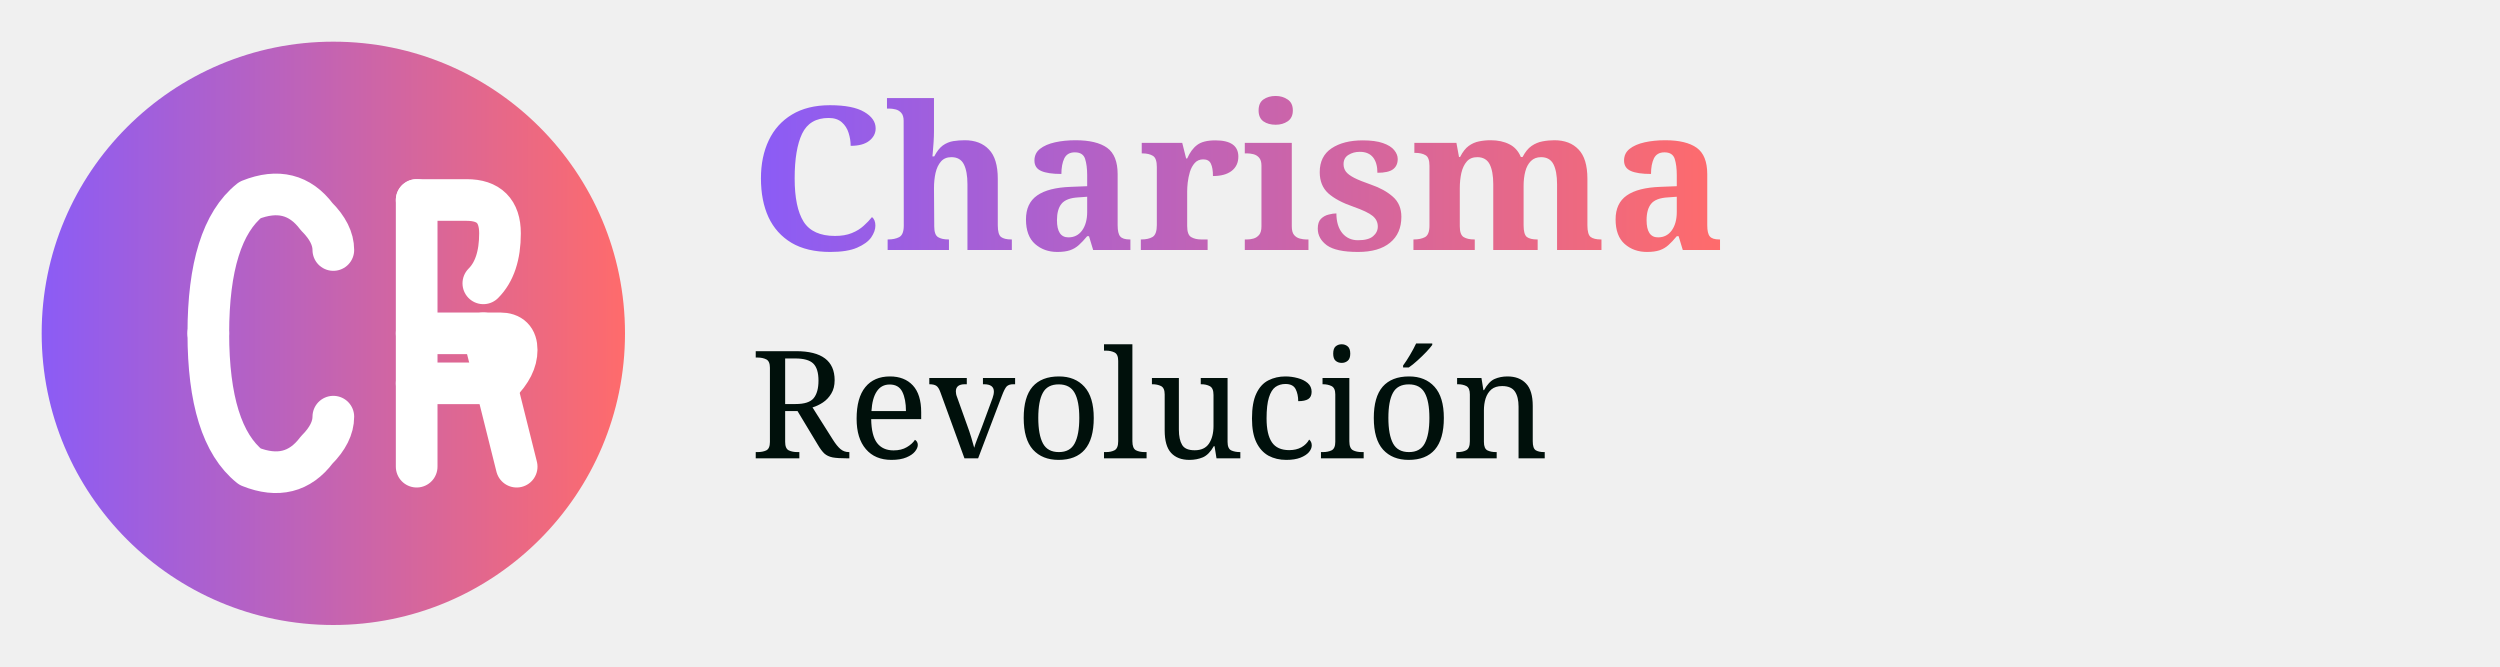
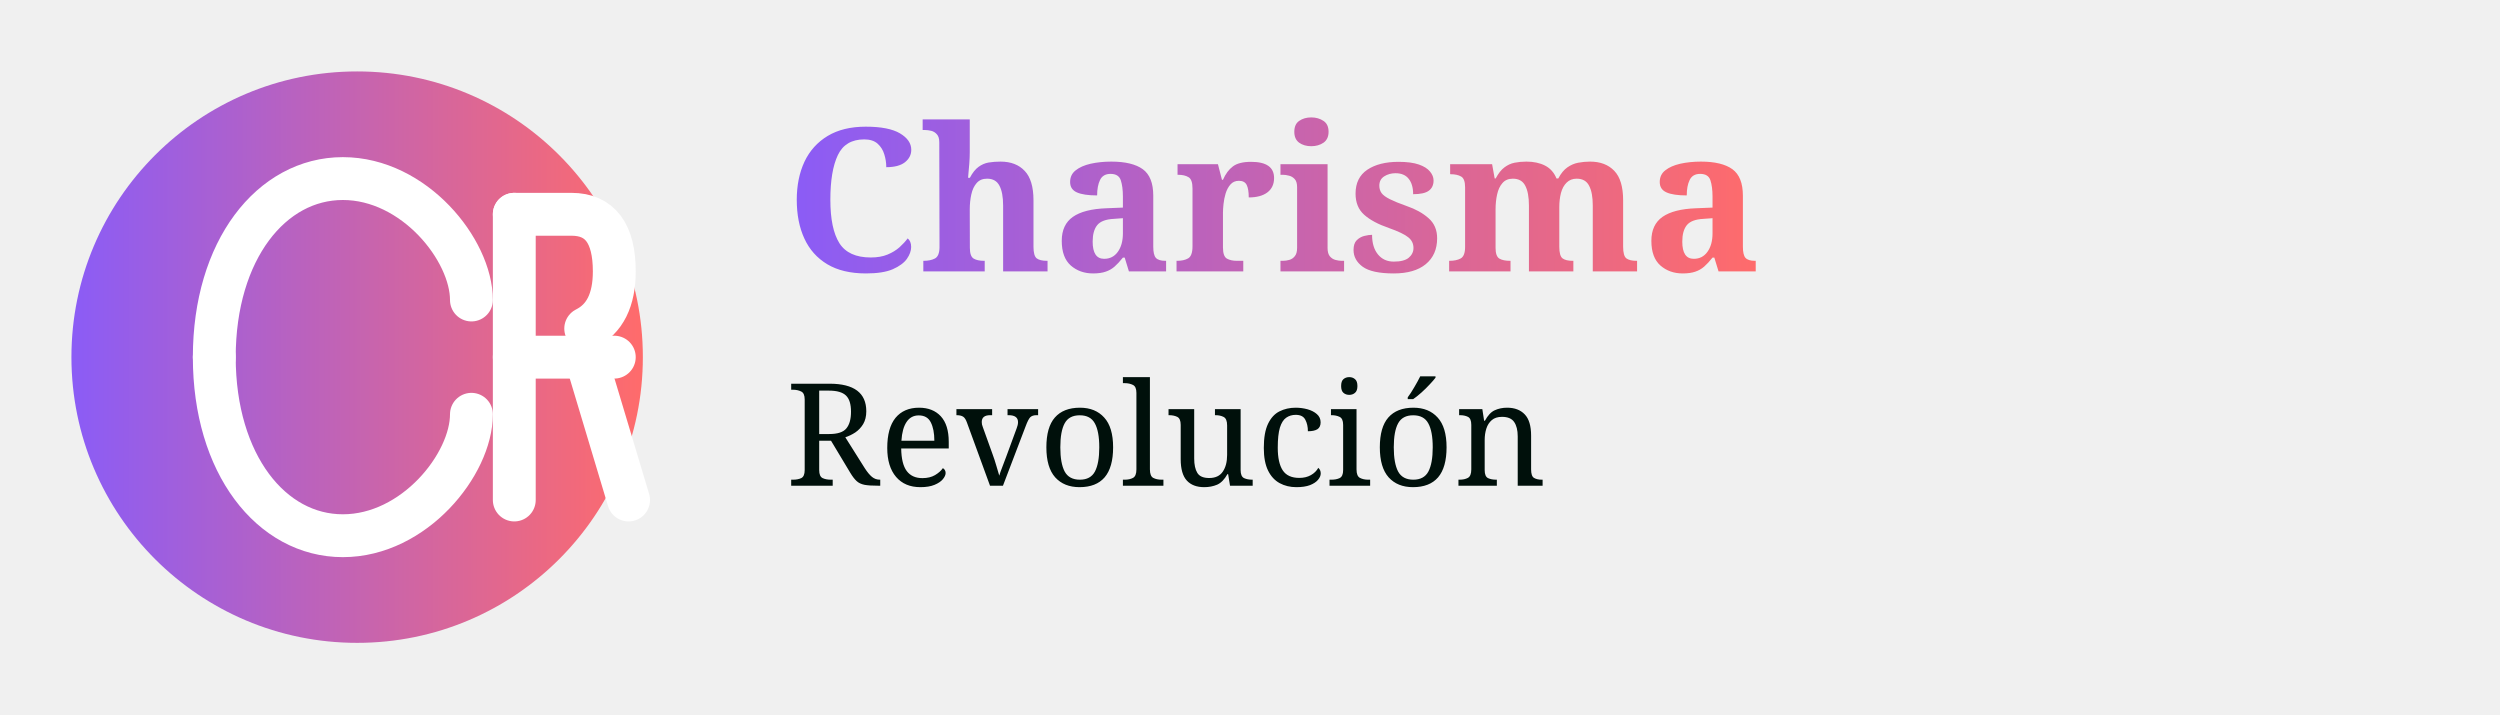
- <svg xmlns="http://www.w3.org/2000/svg" width="300" height="80" viewBox="0 0 300 80">
+ <svg xmlns="http://www.w3.org/2000/svg" width="350" height="100" viewBox="0 0 350 100">
  <defs>
    <linearGradient id="logoGradient" x1="0%" y1="0%" x2="100%" y2="0%">
      <stop offset="0%" style="stop-color:#8b5cf6;stop-opacity:1" />
      <stop offset="100%" style="stop-color:#ff6b6b;stop-opacity:1" />
    </linearGradient>
  </defs>
-   <circle cx="40" cy="40" r="35" fill="url(#logoGradient)" />
-   <path d="M 25 40 Q 25 28 30 24 Q 35 22 38 26 Q 40 28 40 30" fill="none" stroke="#ffffff" stroke-width="5" stroke-linecap="round" stroke-linejoin="round" />
-   <path d="M 25 40 Q 25 52 30 56 Q 35 58 38 54 Q 40 52 40 50" fill="none" stroke="#ffffff" stroke-width="5" stroke-linecap="round" stroke-linejoin="round" />
-   <path d="M 50 24 L 50 56" fill="none" stroke="#ffffff" stroke-width="5" stroke-linecap="round" />
-   <path d="M 50 24 Q 50 24 56 24 Q 60 24 60 28 Q 60 32 58 34" fill="none" stroke="#ffffff" stroke-width="5" stroke-linecap="round" stroke-linejoin="round" />
-   <path d="M 50 40 L 60 40 Q 62 40 62 42 Q 62 44 60 46 L 50 46" fill="none" stroke="#ffffff" stroke-width="5" stroke-linecap="round" stroke-linejoin="round" />
-   <path d="M 58 40 L 62 56" fill="none" stroke="#ffffff" stroke-width="5" stroke-linecap="round" />
-   <text x="90" y="30" font-family="Lora, serif" font-size="24" font-weight="700" fill="url(#logoGradient)">
+   <circle cx="50" cy="50" r="40" fill="url(#logoGradient)" />
+   <path d="M 30 50             C 30 35, 38 25, 48 25            C 58 25, 66 35, 66 42" fill="none" stroke="#ffffff" stroke-width="6" stroke-linecap="round" stroke-linejoin="round" />
+   <path d="M 30 50             C 30 65, 38 75, 48 75            C 58 75, 66 65, 66 58" fill="none" stroke="#ffffff" stroke-width="6" stroke-linecap="round" stroke-linejoin="round" />
+   <line x1="72" y1="30" x2="72" y2="70" stroke="#ffffff" stroke-width="6" stroke-linecap="round" />
+   <path d="M 72 30             Q 72 30, 80 30            Q 86 30, 86 38            Q 86 44, 82 46" fill="none" stroke="#ffffff" stroke-width="6" stroke-linecap="round" stroke-linejoin="round" />
+   <line x1="72" y1="50" x2="86" y2="50" stroke="#ffffff" stroke-width="6" stroke-linecap="round" />
+   <line x1="82" y1="50" x2="88" y2="70" stroke="#ffffff" stroke-width="6" stroke-linecap="round" />
+   <text x="110" y="38" font-family="Lora, serif" font-size="28" font-weight="700" fill="url(#logoGradient)">
    Charisma
  </text>
-   <text x="90" y="55" font-family="Lora, serif" font-size="18" font-weight="400" fill="#00100b">
+   <text x="110" y="68" font-family="Lora, serif" font-size="20" font-weight="400" fill="#00100b">
    Revolución
  </text>
</svg>
